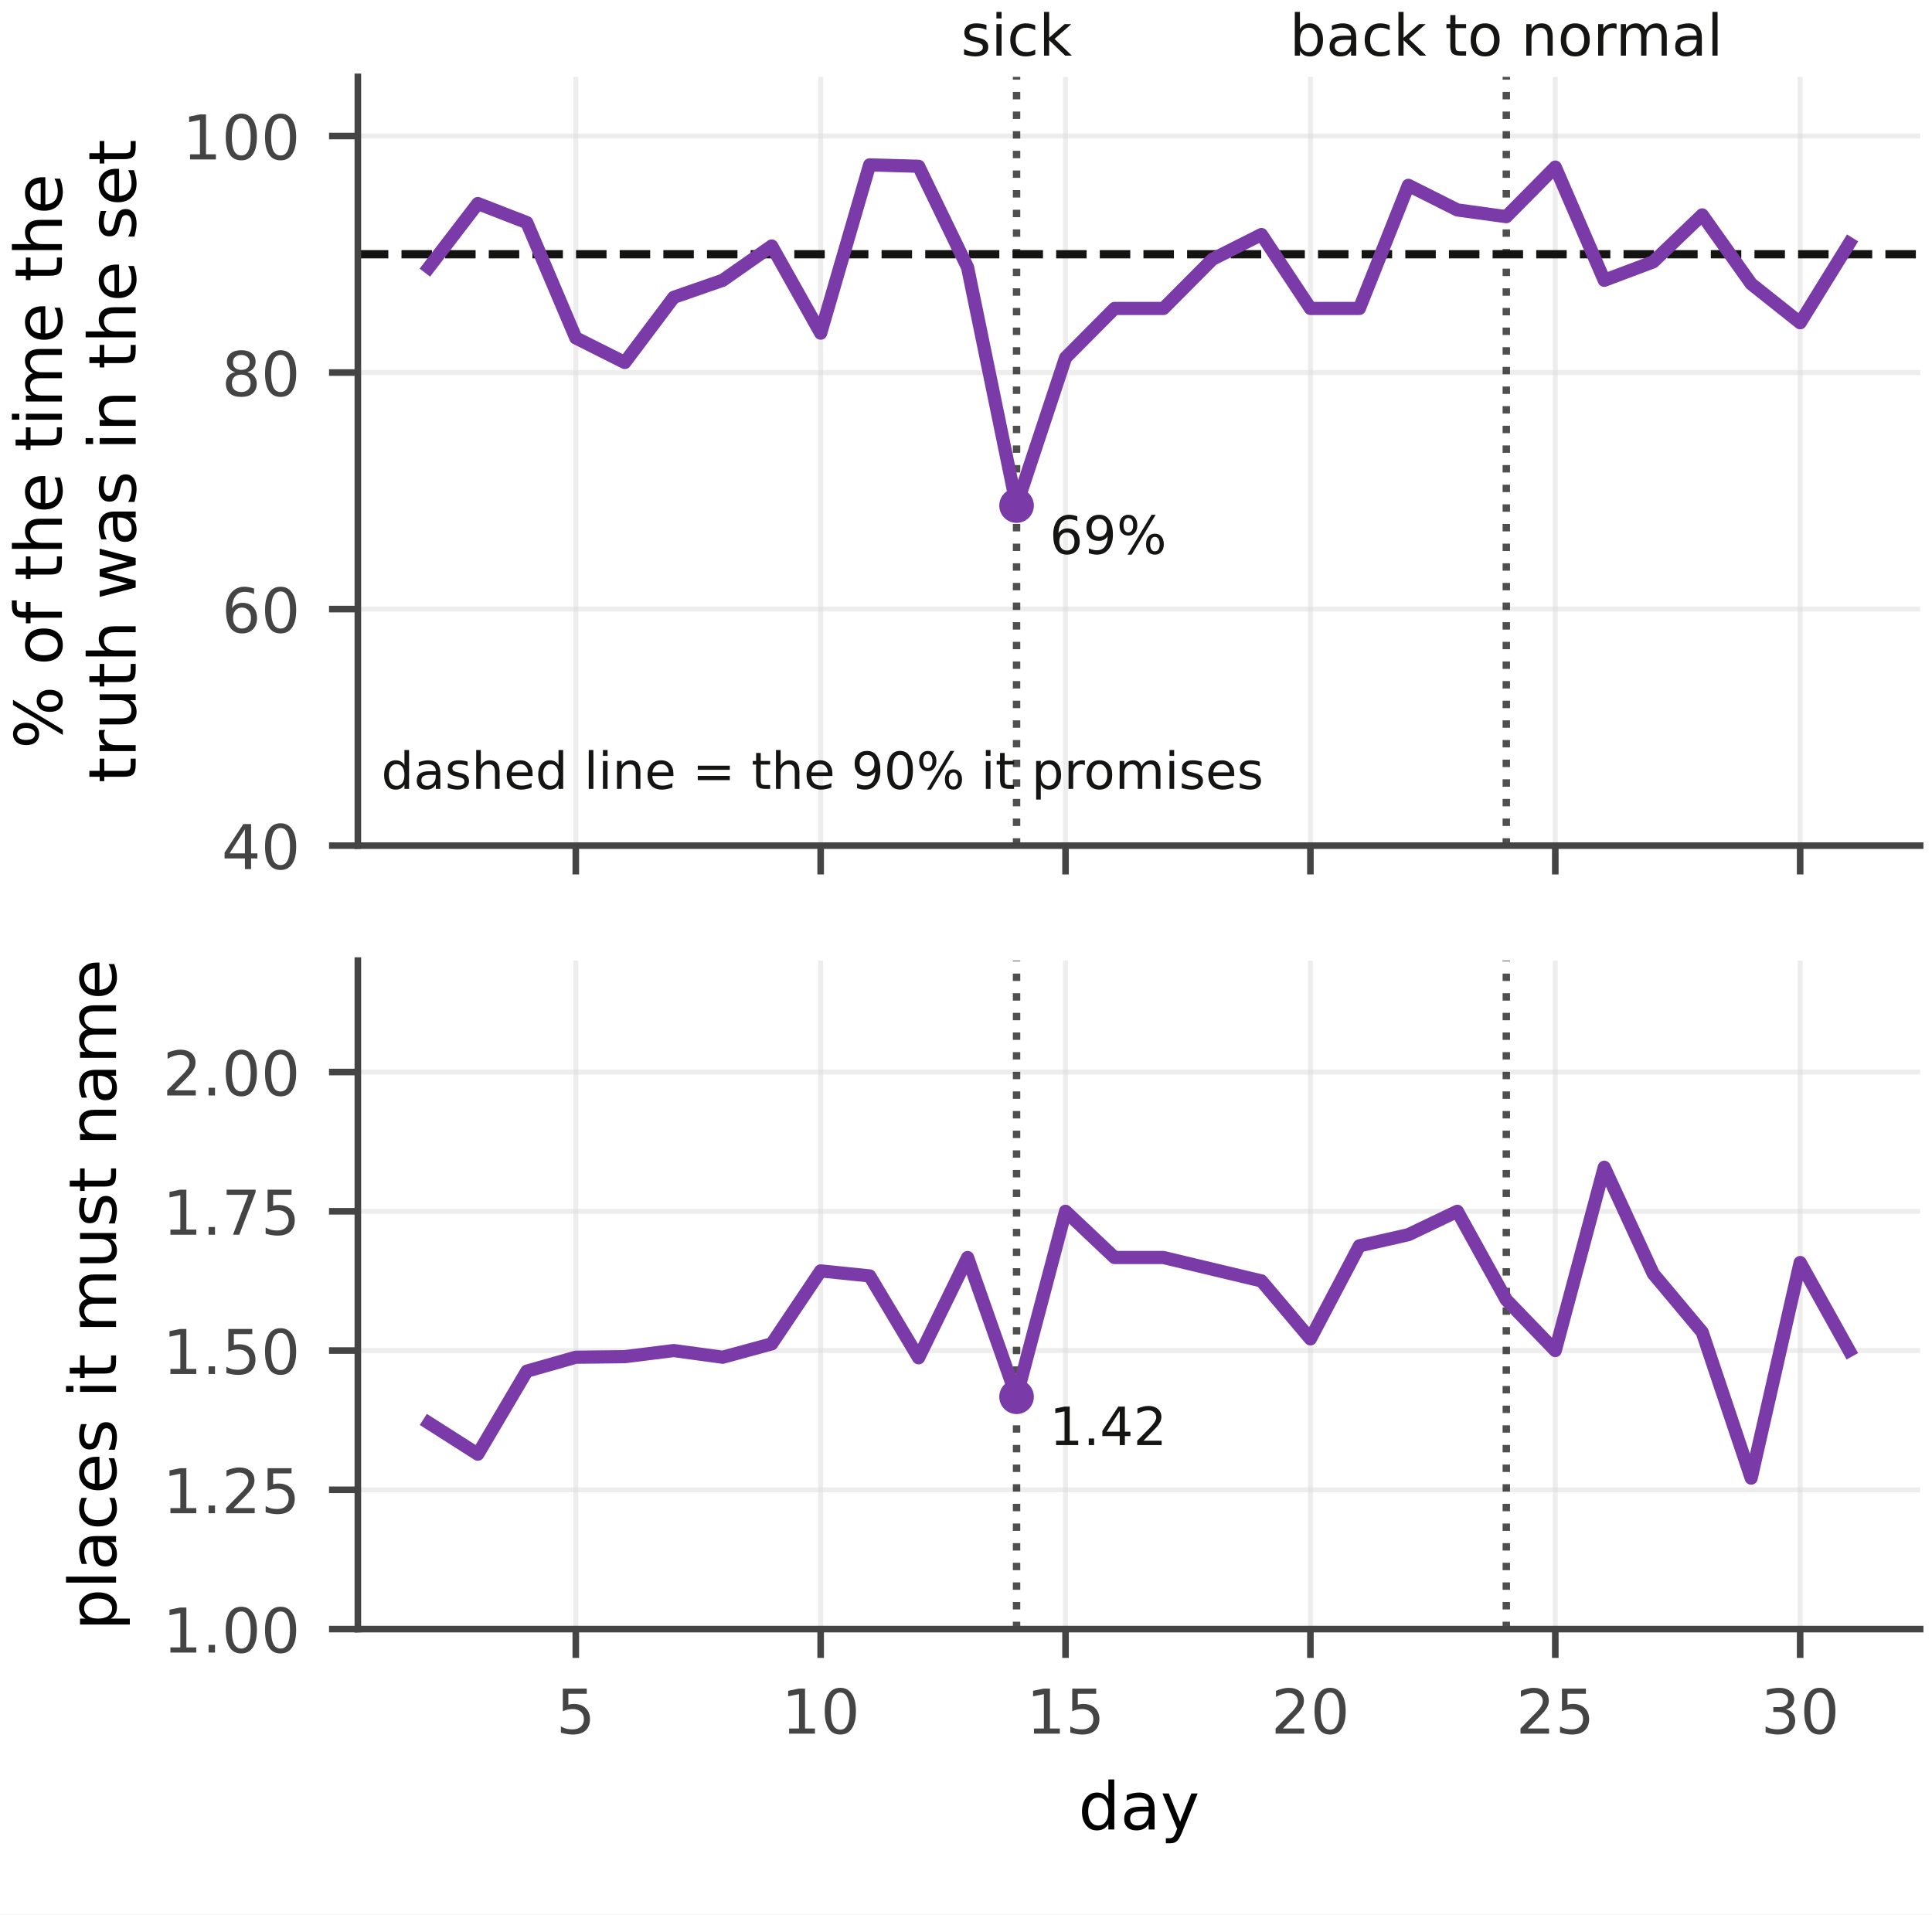
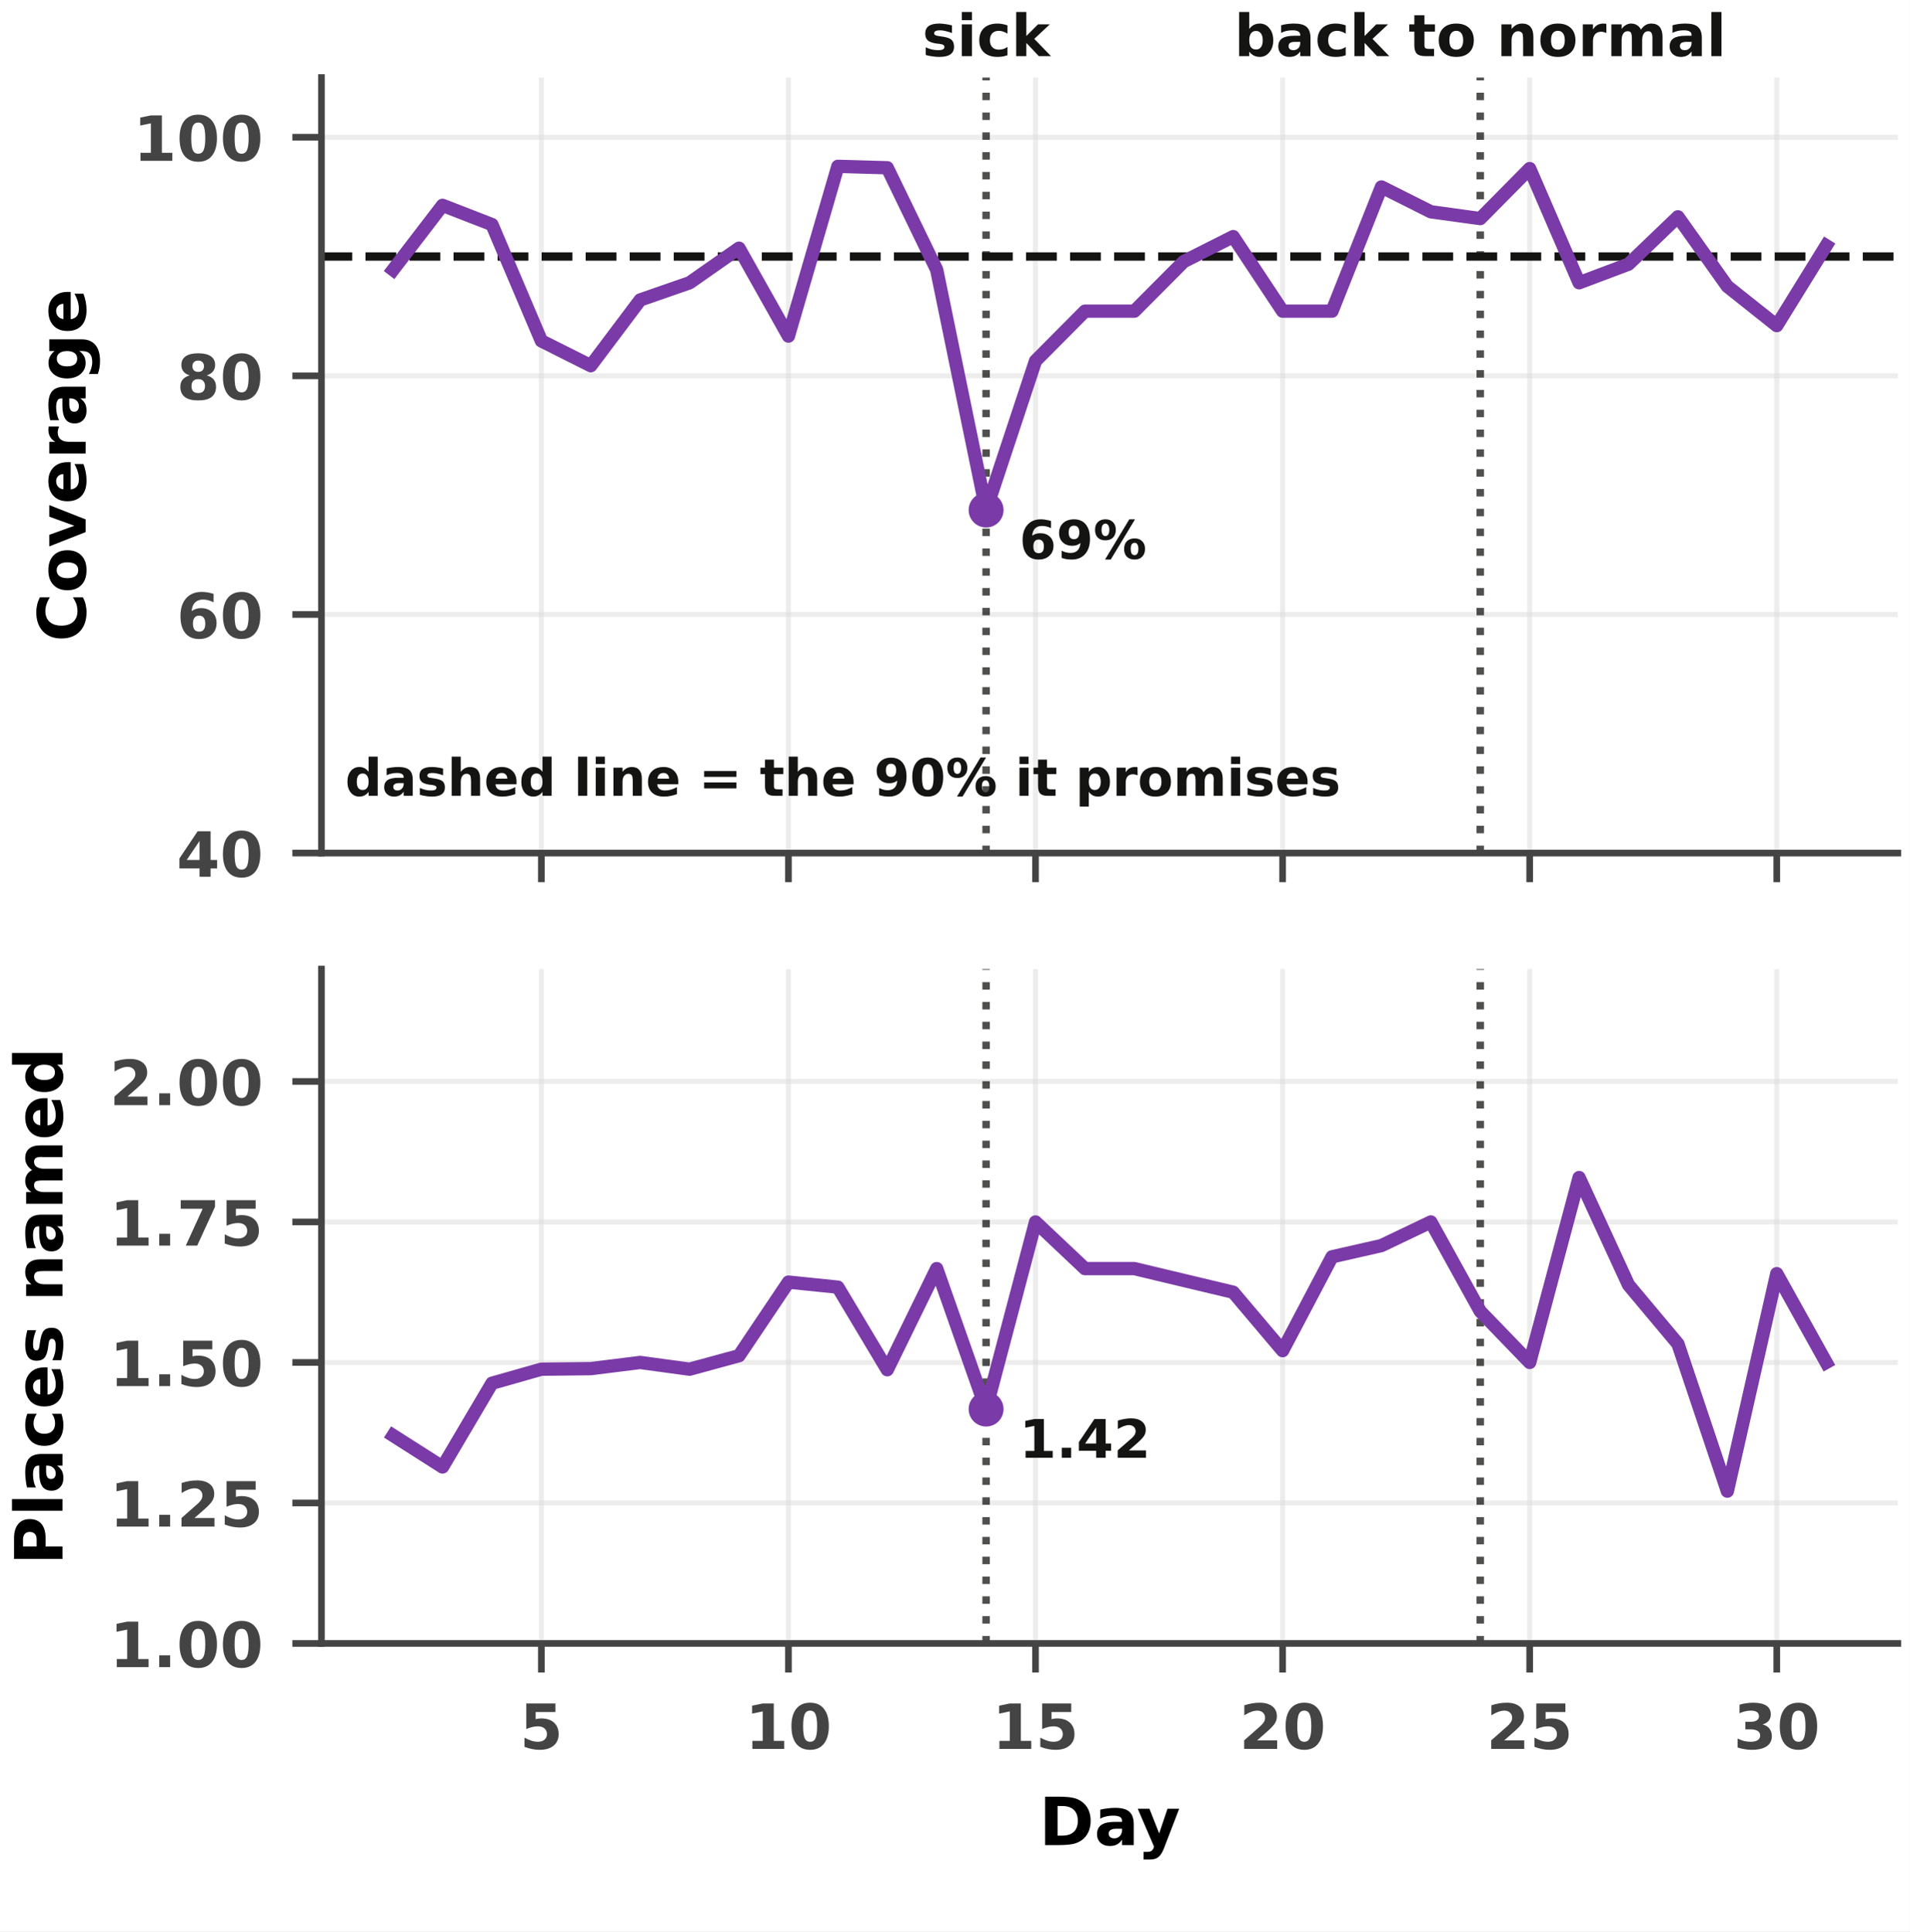
- <svg xmlns="http://www.w3.org/2000/svg" xmlns:xlink="http://www.w3.org/1999/xlink" width="234.616pt" height="232.472pt" viewBox="0 0 234.616 232.472" version="1.1">
+ <svg xmlns="http://www.w3.org/2000/svg" xmlns:xlink="http://www.w3.org/1999/xlink" width="229.846pt" height="232.472pt" viewBox="0 0 229.846 232.472" version="1.1">
  <defs>
    <style type="text/css">*{stroke-linejoin: round; stroke-linecap: butt}</style>
  </defs>
  <g id="figure_1">
    <g id="patch_1">
-       <path d="M 0 232.472  L 234.616 232.472  L 234.616 0  L 0 0  z " style="fill: #ffffff" />
+       <path d="M 0 232.472  L 229.846 232.472  L 229.846 0  L 0 0  z " style="fill: #ffffff" />
    </g>
    <g id="axes_1">
      <g id="patch_2">
-         <path d="M 43.456 102.69  L 233.176 102.69  L 233.176 9.335  L 43.456 9.335  z " style="fill: #ffffff" />
+         <path d="M 38.686 102.69  L 228.406 102.69  L 228.406 9.335  L 38.686 9.335  z " style="fill: #ffffff" />
      </g>
      <g id="matplotlib.axis_1">
        <g id="xtick_1">
          <g id="line2d_1">
-             <path d="M 69.922 102.69  L 69.922 9.335  " clip-path="url(#p04b26882ef)" style="fill: none; stroke: #dddddd; stroke-opacity: 0.5; stroke-width: 0.6; stroke-linecap: square" />
+             <path d="M 65.152 102.69  L 65.152 9.335  " clip-path="url(#pea35d9da39)" style="fill: none; stroke: #dddddd; stroke-opacity: 0.5; stroke-width: 0.6; stroke-linecap: square" />
          </g>
          <g id="line2d_2">
            <defs>
-               <path id="m5131c8e7ea" d="M 0 0  L 0 3.5  " style="stroke: #444444; stroke-width: 0.8" />
+               <path id="m17a15ab641" d="M 0 0  L 0 3.5  " style="stroke: #444444; stroke-width: 0.8" />
            </defs>
            <g>
-               <use xlink:href="#m5131c8e7ea" x="69.922" y="102.69" style="fill: #444444; stroke: #444444; stroke-width: 0.8" />
+               <use xlink:href="#m17a15ab641" x="65.152" y="102.69" style="fill: #444444; stroke: #444444; stroke-width: 0.8" />
            </g>
          </g>
        </g>
        <g id="xtick_2">
          <g id="line2d_3">
-             <path d="M 99.659 102.69  L 99.659 9.335  " clip-path="url(#p04b26882ef)" style="fill: none; stroke: #dddddd; stroke-opacity: 0.5; stroke-width: 0.6; stroke-linecap: square" />
+             <path d="M 94.889 102.69  L 94.889 9.335  " clip-path="url(#pea35d9da39)" style="fill: none; stroke: #dddddd; stroke-opacity: 0.5; stroke-width: 0.6; stroke-linecap: square" />
          </g>
          <g id="line2d_4">
            <g>
-               <use xlink:href="#m5131c8e7ea" x="99.659" y="102.69" style="fill: #444444; stroke: #444444; stroke-width: 0.8" />
+               <use xlink:href="#m17a15ab641" x="94.889" y="102.69" style="fill: #444444; stroke: #444444; stroke-width: 0.8" />
            </g>
          </g>
        </g>
        <g id="xtick_3">
          <g id="line2d_5">
-             <path d="M 129.395 102.69  L 129.395 9.335  " clip-path="url(#p04b26882ef)" style="fill: none; stroke: #dddddd; stroke-opacity: 0.5; stroke-width: 0.6; stroke-linecap: square" />
+             <path d="M 124.625 102.69  L 124.625 9.335  " clip-path="url(#pea35d9da39)" style="fill: none; stroke: #dddddd; stroke-opacity: 0.5; stroke-width: 0.6; stroke-linecap: square" />
          </g>
          <g id="line2d_6">
            <g>
-               <use xlink:href="#m5131c8e7ea" x="129.395" y="102.69" style="fill: #444444; stroke: #444444; stroke-width: 0.8" />
+               <use xlink:href="#m17a15ab641" x="124.625" y="102.69" style="fill: #444444; stroke: #444444; stroke-width: 0.8" />
            </g>
          </g>
        </g>
        <g id="xtick_4">
          <g id="line2d_7">
-             <path d="M 159.132 102.69  L 159.132 9.335  " clip-path="url(#p04b26882ef)" style="fill: none; stroke: #dddddd; stroke-opacity: 0.5; stroke-width: 0.6; stroke-linecap: square" />
+             <path d="M 154.362 102.69  L 154.362 9.335  " clip-path="url(#pea35d9da39)" style="fill: none; stroke: #dddddd; stroke-opacity: 0.5; stroke-width: 0.6; stroke-linecap: square" />
          </g>
          <g id="line2d_8">
            <g>
-               <use xlink:href="#m5131c8e7ea" x="159.132" y="102.69" style="fill: #444444; stroke: #444444; stroke-width: 0.8" />
+               <use xlink:href="#m17a15ab641" x="154.362" y="102.69" style="fill: #444444; stroke: #444444; stroke-width: 0.8" />
            </g>
          </g>
        </g>
        <g id="xtick_5">
          <g id="line2d_9">
-             <path d="M 188.869 102.69  L 188.869 9.335  " clip-path="url(#p04b26882ef)" style="fill: none; stroke: #dddddd; stroke-opacity: 0.5; stroke-width: 0.6; stroke-linecap: square" />
+             <path d="M 184.099 102.69  L 184.099 9.335  " clip-path="url(#pea35d9da39)" style="fill: none; stroke: #dddddd; stroke-opacity: 0.5; stroke-width: 0.6; stroke-linecap: square" />
          </g>
          <g id="line2d_10">
            <g>
-               <use xlink:href="#m5131c8e7ea" x="188.869" y="102.69" style="fill: #444444; stroke: #444444; stroke-width: 0.8" />
+               <use xlink:href="#m17a15ab641" x="184.099" y="102.69" style="fill: #444444; stroke: #444444; stroke-width: 0.8" />
            </g>
          </g>
        </g>
        <g id="xtick_6">
          <g id="line2d_11">
-             <path d="M 218.605 102.69  L 218.605 9.335  " clip-path="url(#p04b26882ef)" style="fill: none; stroke: #dddddd; stroke-opacity: 0.5; stroke-width: 0.6; stroke-linecap: square" />
+             <path d="M 213.835 102.69  L 213.835 9.335  " clip-path="url(#pea35d9da39)" style="fill: none; stroke: #dddddd; stroke-opacity: 0.5; stroke-width: 0.6; stroke-linecap: square" />
          </g>
          <g id="line2d_12">
            <g>
-               <use xlink:href="#m5131c8e7ea" x="218.605" y="102.69" style="fill: #444444; stroke: #444444; stroke-width: 0.8" />
+               <use xlink:href="#m17a15ab641" x="213.835" y="102.69" style="fill: #444444; stroke: #444444; stroke-width: 0.8" />
            </g>
          </g>
        </g>
      </g>
      <g id="matplotlib.axis_2">
        <g id="ytick_1">
          <g id="line2d_13">
-             <path d="M 43.456 102.69  L 233.176 102.69  " clip-path="url(#p04b26882ef)" style="fill: none; stroke: #dddddd; stroke-opacity: 0.5; stroke-width: 0.6; stroke-linecap: square" />
+             <path d="M 38.686 102.69  L 228.406 102.69  " clip-path="url(#pea35d9da39)" style="fill: none; stroke: #dddddd; stroke-opacity: 0.5; stroke-width: 0.6; stroke-linecap: square" />
          </g>
          <g id="line2d_14">
            <defs>
-               <path id="m77191fb88a" d="M 0 0  L -3.5 0  " style="stroke: #444444; stroke-width: 0.8" />
+               <path id="m26a71fa6f1" d="M 0 0  L -3.5 0  " style="stroke: #444444; stroke-width: 0.8" />
            </defs>
            <g>
-               <use xlink:href="#m77191fb88a" x="43.456" y="102.69" style="fill: #444444; stroke: #444444; stroke-width: 0.8" />
+               <use xlink:href="#m26a71fa6f1" x="38.686" y="102.69" style="fill: #444444; stroke: #444444; stroke-width: 0.8" />
            </g>
          </g>
          <g id="text_1">
-             <text style="font-size: 7.5px; font-family: 'DejaVu Sans', 'Bitstream Vera Sans', 'Computer Modern Sans Serif', 'Lucida Grande', 'Verdana', 'Geneva', 'Lucid', 'Arial', 'Helvetica', 'Avant Garde', sans-serif; text-anchor: end; fill: #444444" x="36.456" y="105.539" transform="rotate(-0 36.45638 105.5394)">40</text>
+             <text style="font-weight: 700; font-size: 7.5px; font-family: 'DejaVu Sans', 'Bitstream Vera Sans', 'Computer Modern Sans Serif', 'Lucida Grande', 'Verdana', 'Geneva', 'Lucid', 'Arial', 'Helvetica', 'Avant Garde', sans-serif; text-anchor: end; fill: #444444" x="31.686" y="105.539" transform="rotate(-0 31.68641 105.5394)">40</text>
          </g>
        </g>
        <g id="ytick_2">
          <g id="line2d_15">
-             <path d="M 43.456 73.965  L 233.176 73.965  " clip-path="url(#p04b26882ef)" style="fill: none; stroke: #dddddd; stroke-opacity: 0.5; stroke-width: 0.6; stroke-linecap: square" />
+             <path d="M 38.686 73.965  L 228.406 73.965  " clip-path="url(#pea35d9da39)" style="fill: none; stroke: #dddddd; stroke-opacity: 0.5; stroke-width: 0.6; stroke-linecap: square" />
          </g>
          <g id="line2d_16">
            <g>
-               <use xlink:href="#m77191fb88a" x="43.456" y="73.965" style="fill: #444444; stroke: #444444; stroke-width: 0.8" />
+               <use xlink:href="#m26a71fa6f1" x="38.686" y="73.965" style="fill: #444444; stroke: #444444; stroke-width: 0.8" />
            </g>
          </g>
          <g id="text_2">
-             <text style="font-size: 7.5px; font-family: 'DejaVu Sans', 'Bitstream Vera Sans', 'Computer Modern Sans Serif', 'Lucida Grande', 'Verdana', 'Geneva', 'Lucid', 'Arial', 'Helvetica', 'Avant Garde', sans-serif; text-anchor: end; fill: #444444" x="36.456" y="76.815" transform="rotate(-0 36.45638 76.81477)">60</text>
+             <text style="font-weight: 700; font-size: 7.5px; font-family: 'DejaVu Sans', 'Bitstream Vera Sans', 'Computer Modern Sans Serif', 'Lucida Grande', 'Verdana', 'Geneva', 'Lucid', 'Arial', 'Helvetica', 'Avant Garde', sans-serif; text-anchor: end; fill: #444444" x="31.686" y="76.815" transform="rotate(-0 31.68641 76.81477)">60</text>
          </g>
        </g>
        <g id="ytick_3">
          <g id="line2d_17">
-             <path d="M 43.456 45.241  L 233.176 45.241  " clip-path="url(#p04b26882ef)" style="fill: none; stroke: #dddddd; stroke-opacity: 0.5; stroke-width: 0.6; stroke-linecap: square" />
+             <path d="M 38.686 45.241  L 228.406 45.241  " clip-path="url(#pea35d9da39)" style="fill: none; stroke: #dddddd; stroke-opacity: 0.5; stroke-width: 0.6; stroke-linecap: square" />
          </g>
          <g id="line2d_18">
            <g>
-               <use xlink:href="#m77191fb88a" x="43.456" y="45.241" style="fill: #444444; stroke: #444444; stroke-width: 0.8" />
+               <use xlink:href="#m26a71fa6f1" x="38.686" y="45.241" style="fill: #444444; stroke: #444444; stroke-width: 0.8" />
            </g>
          </g>
          <g id="text_3">
-             <text style="font-size: 7.5px; font-family: 'DejaVu Sans', 'Bitstream Vera Sans', 'Computer Modern Sans Serif', 'Lucida Grande', 'Verdana', 'Geneva', 'Lucid', 'Arial', 'Helvetica', 'Avant Garde', sans-serif; text-anchor: end; fill: #444444" x="36.456" y="48.09" transform="rotate(-0 36.45638 48.09015)">80</text>
+             <text style="font-weight: 700; font-size: 7.5px; font-family: 'DejaVu Sans', 'Bitstream Vera Sans', 'Computer Modern Sans Serif', 'Lucida Grande', 'Verdana', 'Geneva', 'Lucid', 'Arial', 'Helvetica', 'Avant Garde', sans-serif; text-anchor: end; fill: #444444" x="31.686" y="48.09" transform="rotate(-0 31.68641 48.09015)">80</text>
          </g>
        </g>
        <g id="ytick_4">
          <g id="line2d_19">
-             <path d="M 43.456 16.516  L 233.176 16.516  " clip-path="url(#p04b26882ef)" style="fill: none; stroke: #dddddd; stroke-opacity: 0.5; stroke-width: 0.6; stroke-linecap: square" />
+             <path d="M 38.686 16.516  L 228.406 16.516  " clip-path="url(#pea35d9da39)" style="fill: none; stroke: #dddddd; stroke-opacity: 0.5; stroke-width: 0.6; stroke-linecap: square" />
          </g>
          <g id="line2d_20">
            <g>
-               <use xlink:href="#m77191fb88a" x="43.456" y="16.516" style="fill: #444444; stroke: #444444; stroke-width: 0.8" />
+               <use xlink:href="#m26a71fa6f1" x="38.686" y="16.516" style="fill: #444444; stroke: #444444; stroke-width: 0.8" />
            </g>
          </g>
          <g id="text_4">
-             <text style="font-size: 7.5px; font-family: 'DejaVu Sans', 'Bitstream Vera Sans', 'Computer Modern Sans Serif', 'Lucida Grande', 'Verdana', 'Geneva', 'Lucid', 'Arial', 'Helvetica', 'Avant Garde', sans-serif; text-anchor: end; fill: #444444" x="36.456" y="19.366" transform="rotate(-0 36.45638 19.36552)">100</text>
+             <text style="font-weight: 700; font-size: 7.5px; font-family: 'DejaVu Sans', 'Bitstream Vera Sans', 'Computer Modern Sans Serif', 'Lucida Grande', 'Verdana', 'Geneva', 'Lucid', 'Arial', 'Helvetica', 'Avant Garde', sans-serif; text-anchor: end; fill: #444444" x="31.686" y="19.366" transform="rotate(-0 31.68641 19.36552)">100</text>
          </g>
        </g>
        <g id="text_5">
-           <text style="font-size: 8px; font-family: 'DejaVu Sans', 'Bitstream Vera Sans', 'Computer Modern Sans Serif', 'Lucida Grande', 'Verdana', 'Geneva', 'Lucid', 'Arial', 'Helvetica', 'Avant Garde', sans-serif" transform="translate(7.51875 90.91934) rotate(-90)">% of the time the</text>
-           <text style="font-size: 8px; font-family: 'DejaVu Sans', 'Bitstream Vera Sans', 'Computer Modern Sans Serif', 'Lucida Grande', 'Verdana', 'Geneva', 'Lucid', 'Arial', 'Helvetica', 'Avant Garde', sans-serif" transform="translate(16.477 95.07809) rotate(-90)">truth was in the set</text>
+           <text style="font-weight: 700; font-size: 8px; font-family: 'DejaVu Sans', 'Bitstream Vera Sans', 'Computer Modern Sans Serif', 'Lucida Grande', 'Verdana', 'Geneva', 'Lucid', 'Arial', 'Helvetica', 'Avant Garde', sans-serif; text-anchor: middle" x="10.305" y="56.012" transform="rotate(-90 10.30508 56.01247)">Coverage</text>
        </g>
      </g>
      <g id="line2d_21">
-         <path d="M 123.448 102.69  L 123.448 9.335  " clip-path="url(#p04b26882ef)" style="fill: none; stroke-dasharray: 0.9,1.485; stroke-dashoffset: 0; stroke: #141413; stroke-opacity: 0.75; stroke-width: 0.9" />
+         <path d="M 118.678 102.69  L 118.678 9.335  " clip-path="url(#pea35d9da39)" style="fill: none; stroke-dasharray: 0.9,1.485; stroke-dashoffset: 0; stroke: #141413; stroke-opacity: 0.75; stroke-width: 0.9" />
      </g>
      <g id="line2d_22">
-         <path d="M 182.921 102.69  L 182.921 9.335  " clip-path="url(#p04b26882ef)" style="fill: none; stroke-dasharray: 0.9,1.485; stroke-dashoffset: 0; stroke: #141413; stroke-opacity: 0.75; stroke-width: 0.9" />
+         <path d="M 178.151 102.69  L 178.151 9.335  " clip-path="url(#pea35d9da39)" style="fill: none; stroke-dasharray: 0.9,1.485; stroke-dashoffset: 0; stroke: #141413; stroke-opacity: 0.75; stroke-width: 0.9" />
      </g>
      <g id="line2d_23">
-         <path d="M 43.456 30.878  L 233.176 30.878  " clip-path="url(#p04b26882ef)" style="fill: none; stroke-dasharray: 3.7,1.6; stroke-dashoffset: 0; stroke: #141413" />
+         <path d="M 38.686 30.878  L 228.406 30.878  " clip-path="url(#pea35d9da39)" style="fill: none; stroke-dasharray: 3.7,1.6; stroke-dashoffset: 0; stroke: #141413" />
      </g>
      <g id="patch_3">
-         <path d="M 43.456 102.69  L 43.456 9.335  " style="fill: none; stroke: #444444; stroke-width: 0.8; stroke-linejoin: miter; stroke-linecap: square" />
+         <path d="M 38.686 102.69  L 38.686 9.335  " style="fill: none; stroke: #444444; stroke-width: 0.8; stroke-linejoin: miter; stroke-linecap: square" />
      </g>
      <g id="patch_4">
-         <path d="M 43.456 102.69  L 233.176 102.69  " style="fill: none; stroke: #444444; stroke-width: 0.8; stroke-linejoin: miter; stroke-linecap: square" />
+         <path d="M 38.686 102.69  L 228.406 102.69  " style="fill: none; stroke: #444444; stroke-width: 0.8; stroke-linejoin: miter; stroke-linecap: square" />
      </g>
      <g id="text_6">
-         <text style="font-size: 6.2px; font-family: 'DejaVu Sans', 'Bitstream Vera Sans', 'Computer Modern Sans Serif', 'Lucida Grande', 'Verdana', 'Geneva', 'Lucid', 'Arial', 'Helvetica', 'Avant Garde', sans-serif; text-anchor: start; fill: #141413" x="46.302" y="95.799" transform="rotate(-0 46.30217 95.79928)">dashed line = the 90% it promises</text>
+         <text style="font-weight: 700; font-size: 6.2px; font-family: 'DejaVu Sans', 'Bitstream Vera Sans', 'Computer Modern Sans Serif', 'Lucida Grande', 'Verdana', 'Geneva', 'Lucid', 'Arial', 'Helvetica', 'Avant Garde', sans-serif; text-anchor: start; fill: #141413" x="41.532" y="95.799" transform="rotate(-0 41.53221 95.79928)">dashed line = the 90% it promises</text>
      </g>
      <g id="text_7">
-         <text style="font-size: 6.4px; font-family: 'DejaVu Sans', 'Bitstream Vera Sans', 'Computer Modern Sans Serif', 'Lucida Grande', 'Verdana', 'Geneva', 'Lucid', 'Arial', 'Helvetica', 'Avant Garde', sans-serif; text-anchor: start; fill: #141413" x="127.448" y="67.261" transform="rotate(-0 127.448 67.26134)">69%</text>
+         <text style="font-weight: 700; font-size: 6.4px; font-family: 'DejaVu Sans', 'Bitstream Vera Sans', 'Computer Modern Sans Serif', 'Lucida Grande', 'Verdana', 'Geneva', 'Lucid', 'Arial', 'Helvetica', 'Avant Garde', sans-serif; text-anchor: start; fill: #141413" x="122.678" y="67.261" transform="rotate(-0 122.6781 67.26134)">69%</text>
      </g>
      <g id="text_8">
-         <text style="font-size: 7px; font-family: 'DejaVu Sans', 'Bitstream Vera Sans', 'Computer Modern Sans Serif', 'Lucida Grande', 'Verdana', 'Geneva', 'Lucid', 'Arial', 'Helvetica', 'Avant Garde', sans-serif; text-anchor: middle; fill: #141413" x="123.448" y="6.759" transform="rotate(-0 123.448 6.758906)">sick</text>
+         <text style="font-weight: 700; font-size: 7px; font-family: 'DejaVu Sans', 'Bitstream Vera Sans', 'Computer Modern Sans Serif', 'Lucida Grande', 'Verdana', 'Geneva', 'Lucid', 'Arial', 'Helvetica', 'Avant Garde', sans-serif; text-anchor: middle; fill: #141413" x="118.678" y="6.759" transform="rotate(-0 118.6781 6.758906)">sick</text>
      </g>
      <g id="text_9">
-         <text style="font-size: 7px; font-family: 'DejaVu Sans', 'Bitstream Vera Sans', 'Computer Modern Sans Serif', 'Lucida Grande', 'Verdana', 'Geneva', 'Lucid', 'Arial', 'Helvetica', 'Avant Garde', sans-serif; text-anchor: middle; fill: #141413" x="182.921" y="6.759" transform="rotate(-0 182.9214 6.758906)">back to normal</text>
+         <text style="font-weight: 700; font-size: 7px; font-family: 'DejaVu Sans', 'Bitstream Vera Sans', 'Computer Modern Sans Serif', 'Lucida Grande', 'Verdana', 'Geneva', 'Lucid', 'Arial', 'Helvetica', 'Avant Garde', sans-serif; text-anchor: middle; fill: #141413" x="178.151" y="6.759" transform="rotate(-0 178.1514 6.758906)">back to normal</text>
      </g>
      <g id="line2d_24">
-         <path d="M 52.08 32.473  L 58.027 24.717  L 63.975 27.029  L 69.922 41.033  L 75.869 44.02  L 81.817 36.106  L 87.764 34.038  L 93.711 29.873  L 99.659 40.458  L 105.606 20.021  L 111.553 20.193  L 117.501 32.473  L 123.448 61.398  L 129.395 43.445  L 135.343 37.456  L 141.29 37.456  L 147.237 31.482  L 153.185 28.48  L 159.132 37.456  L 165.079 37.456  L 171.027 22.505  L 176.974 25.493  L 182.921 26.311  L 188.869 20.293  L 194.816 34.038  L 200.763 31.798  L 206.711 26.096  L 212.658 34.469  L 218.605 39.194  L 224.553 29.571  " clip-path="url(#p04b26882ef)" style="fill: none; stroke: #7a3aa7; stroke-width: 1.6; stroke-linecap: square" />
+         <path d="M 47.31 32.473  L 53.257 24.717  L 59.205 27.029  L 65.152 41.033  L 71.099 44.02  L 77.047 36.106  L 82.994 34.038  L 88.941 29.873  L 94.889 40.458  L 100.836 20.021  L 106.783 20.193  L 112.731 32.473  L 118.678 61.398  L 124.625 43.445  L 130.573 37.456  L 136.52 37.456  L 142.467 31.482  L 148.415 28.48  L 154.362 37.456  L 160.309 37.456  L 166.257 22.505  L 172.204 25.493  L 178.151 26.311  L 184.099 20.293  L 190.046 34.038  L 195.993 31.798  L 201.941 26.096  L 207.888 34.469  L 213.835 39.194  L 219.783 29.571  " clip-path="url(#pea35d9da39)" style="fill: none; stroke: #7a3aa7; stroke-width: 1.6; stroke-linecap: square" />
      </g>
      <g id="line2d_25">
        <defs>
-           <path id="m7e5cd3d440" d="M 0 1.6  C 0.424 1.6 0.831 1.431 1.131 1.131  C 1.431 0.831 1.6 0.424 1.6 0  C 1.6 -0.424 1.431 -0.831 1.131 -1.131  C 0.831 -1.431 0.424 -1.6 0 -1.6  C -0.424 -1.6 -0.831 -1.431 -1.131 -1.131  C -1.431 -0.831 -1.6 -0.424 -1.6 0  C -1.6 0.424 -1.431 0.831 -1.131 1.131  C -0.831 1.431 -0.424 1.6 0 1.6  z " style="stroke: #7a3aa7" />
+           <path id="m8e18286040" d="M 0 1.6  C 0.424 1.6 0.831 1.431 1.131 1.131  C 1.431 0.831 1.6 0.424 1.6 0  C 1.6 -0.424 1.431 -0.831 1.131 -1.131  C 0.831 -1.431 0.424 -1.6 0 -1.6  C -0.424 -1.6 -0.831 -1.431 -1.131 -1.131  C -1.431 -0.831 -1.6 -0.424 -1.6 0  C -1.6 0.424 -1.431 0.831 -1.131 1.131  C -0.831 1.431 -0.424 1.6 0 1.6  z " style="stroke: #7a3aa7" />
        </defs>
-         <g clip-path="url(#p04b26882ef)">
-           <use xlink:href="#m7e5cd3d440" x="123.448" y="61.398" style="fill: #7a3aa7; stroke: #7a3aa7" />
+         <g clip-path="url(#pea35d9da39)">
+           <use xlink:href="#m8e18286040" x="118.678" y="61.398" style="fill: #7a3aa7; stroke: #7a3aa7" />
        </g>
      </g>
    </g>
    <g id="axes_2">
      <g id="patch_5">
-         <path d="M 43.456 197.831  L 233.176 197.831  L 233.176 116.653  L 43.456 116.653  z " style="fill: #ffffff" />
+         <path d="M 38.686 197.831  L 228.406 197.831  L 228.406 116.653  L 38.686 116.653  z " style="fill: #ffffff" />
      </g>
      <g id="matplotlib.axis_3">
        <g id="xtick_7">
          <g id="line2d_26">
-             <path d="M 69.922 197.831  L 69.922 116.653  " clip-path="url(#p0723b0468c)" style="fill: none; stroke: #dddddd; stroke-opacity: 0.5; stroke-width: 0.6; stroke-linecap: square" />
+             <path d="M 65.152 197.831  L 65.152 116.653  " clip-path="url(#p0f656c883c)" style="fill: none; stroke: #dddddd; stroke-opacity: 0.5; stroke-width: 0.6; stroke-linecap: square" />
          </g>
          <g id="line2d_27">
            <g>
-               <use xlink:href="#m5131c8e7ea" x="69.922" y="197.831" style="fill: #444444; stroke: #444444; stroke-width: 0.8" />
+               <use xlink:href="#m17a15ab641" x="65.152" y="197.831" style="fill: #444444; stroke: #444444; stroke-width: 0.8" />
            </g>
          </g>
          <g id="text_10">
-             <text style="font-size: 7.5px; font-family: 'DejaVu Sans', 'Bitstream Vera Sans', 'Computer Modern Sans Serif', 'Lucida Grande', 'Verdana', 'Geneva', 'Lucid', 'Arial', 'Helvetica', 'Avant Garde', sans-serif; text-anchor: middle; fill: #444444" x="69.922" y="210.53" transform="rotate(-0 69.92202 210.5298)">5</text>
+             <text style="font-weight: 700; font-size: 7.5px; font-family: 'DejaVu Sans', 'Bitstream Vera Sans', 'Computer Modern Sans Serif', 'Lucida Grande', 'Verdana', 'Geneva', 'Lucid', 'Arial', 'Helvetica', 'Avant Garde', sans-serif; text-anchor: middle; fill: #444444" x="65.152" y="210.53" transform="rotate(-0 65.15205 210.5298)">5</text>
          </g>
        </g>
        <g id="xtick_8">
          <g id="line2d_28">
-             <path d="M 99.659 197.831  L 99.659 116.653  " clip-path="url(#p0723b0468c)" style="fill: none; stroke: #dddddd; stroke-opacity: 0.5; stroke-width: 0.6; stroke-linecap: square" />
+             <path d="M 94.889 197.831  L 94.889 116.653  " clip-path="url(#p0f656c883c)" style="fill: none; stroke: #dddddd; stroke-opacity: 0.5; stroke-width: 0.6; stroke-linecap: square" />
          </g>
          <g id="line2d_29">
            <g>
-               <use xlink:href="#m5131c8e7ea" x="99.659" y="197.831" style="fill: #444444; stroke: #444444; stroke-width: 0.8" />
+               <use xlink:href="#m17a15ab641" x="94.889" y="197.831" style="fill: #444444; stroke: #444444; stroke-width: 0.8" />
            </g>
          </g>
          <g id="text_11">
-             <text style="font-size: 7.5px; font-family: 'DejaVu Sans', 'Bitstream Vera Sans', 'Computer Modern Sans Serif', 'Lucida Grande', 'Verdana', 'Geneva', 'Lucid', 'Arial', 'Helvetica', 'Avant Garde', sans-serif; text-anchor: middle; fill: #444444" x="99.659" y="210.53" transform="rotate(-0 99.65869 210.5298)">10</text>
+             <text style="font-weight: 700; font-size: 7.5px; font-family: 'DejaVu Sans', 'Bitstream Vera Sans', 'Computer Modern Sans Serif', 'Lucida Grande', 'Verdana', 'Geneva', 'Lucid', 'Arial', 'Helvetica', 'Avant Garde', sans-serif; text-anchor: middle; fill: #444444" x="94.889" y="210.53" transform="rotate(-0 94.88873 210.5298)">10</text>
          </g>
        </g>
        <g id="xtick_9">
          <g id="line2d_30">
-             <path d="M 129.395 197.831  L 129.395 116.653  " clip-path="url(#p0723b0468c)" style="fill: none; stroke: #dddddd; stroke-opacity: 0.5; stroke-width: 0.6; stroke-linecap: square" />
+             <path d="M 124.625 197.831  L 124.625 116.653  " clip-path="url(#p0f656c883c)" style="fill: none; stroke: #dddddd; stroke-opacity: 0.5; stroke-width: 0.6; stroke-linecap: square" />
          </g>
          <g id="line2d_31">
            <g>
-               <use xlink:href="#m5131c8e7ea" x="129.395" y="197.831" style="fill: #444444; stroke: #444444; stroke-width: 0.8" />
+               <use xlink:href="#m17a15ab641" x="124.625" y="197.831" style="fill: #444444; stroke: #444444; stroke-width: 0.8" />
            </g>
          </g>
          <g id="text_12">
-             <text style="font-size: 7.5px; font-family: 'DejaVu Sans', 'Bitstream Vera Sans', 'Computer Modern Sans Serif', 'Lucida Grande', 'Verdana', 'Geneva', 'Lucid', 'Arial', 'Helvetica', 'Avant Garde', sans-serif; text-anchor: middle; fill: #444444" x="129.395" y="210.53" transform="rotate(-0 129.3954 210.5298)">15</text>
+             <text style="font-weight: 700; font-size: 7.5px; font-family: 'DejaVu Sans', 'Bitstream Vera Sans', 'Computer Modern Sans Serif', 'Lucida Grande', 'Verdana', 'Geneva', 'Lucid', 'Arial', 'Helvetica', 'Avant Garde', sans-serif; text-anchor: middle; fill: #444444" x="124.625" y="210.53" transform="rotate(-0 124.6254 210.5298)">15</text>
          </g>
        </g>
        <g id="xtick_10">
          <g id="line2d_32">
-             <path d="M 159.132 197.831  L 159.132 116.653  " clip-path="url(#p0723b0468c)" style="fill: none; stroke: #dddddd; stroke-opacity: 0.5; stroke-width: 0.6; stroke-linecap: square" />
+             <path d="M 154.362 197.831  L 154.362 116.653  " clip-path="url(#p0f656c883c)" style="fill: none; stroke: #dddddd; stroke-opacity: 0.5; stroke-width: 0.6; stroke-linecap: square" />
          </g>
          <g id="line2d_33">
            <g>
-               <use xlink:href="#m5131c8e7ea" x="159.132" y="197.831" style="fill: #444444; stroke: #444444; stroke-width: 0.8" />
+               <use xlink:href="#m17a15ab641" x="154.362" y="197.831" style="fill: #444444; stroke: #444444; stroke-width: 0.8" />
            </g>
          </g>
          <g id="text_13">
-             <text style="font-size: 7.5px; font-family: 'DejaVu Sans', 'Bitstream Vera Sans', 'Computer Modern Sans Serif', 'Lucida Grande', 'Verdana', 'Geneva', 'Lucid', 'Arial', 'Helvetica', 'Avant Garde', sans-serif; text-anchor: middle; fill: #444444" x="159.132" y="210.53" transform="rotate(-0 159.132 210.5298)">20</text>
+             <text style="font-weight: 700; font-size: 7.5px; font-family: 'DejaVu Sans', 'Bitstream Vera Sans', 'Computer Modern Sans Serif', 'Lucida Grande', 'Verdana', 'Geneva', 'Lucid', 'Arial', 'Helvetica', 'Avant Garde', sans-serif; text-anchor: middle; fill: #444444" x="154.362" y="210.53" transform="rotate(-0 154.3621 210.5298)">20</text>
          </g>
        </g>
        <g id="xtick_11">
          <g id="line2d_34">
-             <path d="M 188.869 197.831  L 188.869 116.653  " clip-path="url(#p0723b0468c)" style="fill: none; stroke: #dddddd; stroke-opacity: 0.5; stroke-width: 0.6; stroke-linecap: square" />
+             <path d="M 184.099 197.831  L 184.099 116.653  " clip-path="url(#p0f656c883c)" style="fill: none; stroke: #dddddd; stroke-opacity: 0.5; stroke-width: 0.6; stroke-linecap: square" />
          </g>
          <g id="line2d_35">
            <g>
-               <use xlink:href="#m5131c8e7ea" x="188.869" y="197.831" style="fill: #444444; stroke: #444444; stroke-width: 0.8" />
+               <use xlink:href="#m17a15ab641" x="184.099" y="197.831" style="fill: #444444; stroke: #444444; stroke-width: 0.8" />
            </g>
          </g>
          <g id="text_14">
-             <text style="font-size: 7.5px; font-family: 'DejaVu Sans', 'Bitstream Vera Sans', 'Computer Modern Sans Serif', 'Lucida Grande', 'Verdana', 'Geneva', 'Lucid', 'Arial', 'Helvetica', 'Avant Garde', sans-serif; text-anchor: middle; fill: #444444" x="188.869" y="210.53" transform="rotate(-0 188.8687 210.5298)">25</text>
+             <text style="font-weight: 700; font-size: 7.5px; font-family: 'DejaVu Sans', 'Bitstream Vera Sans', 'Computer Modern Sans Serif', 'Lucida Grande', 'Verdana', 'Geneva', 'Lucid', 'Arial', 'Helvetica', 'Avant Garde', sans-serif; text-anchor: middle; fill: #444444" x="184.099" y="210.53" transform="rotate(-0 184.0988 210.5298)">25</text>
          </g>
        </g>
        <g id="xtick_12">
          <g id="line2d_36">
-             <path d="M 218.605 197.831  L 218.605 116.653  " clip-path="url(#p0723b0468c)" style="fill: none; stroke: #dddddd; stroke-opacity: 0.5; stroke-width: 0.6; stroke-linecap: square" />
+             <path d="M 213.835 197.831  L 213.835 116.653  " clip-path="url(#p0f656c883c)" style="fill: none; stroke: #dddddd; stroke-opacity: 0.5; stroke-width: 0.6; stroke-linecap: square" />
          </g>
          <g id="line2d_37">
            <g>
-               <use xlink:href="#m5131c8e7ea" x="218.605" y="197.831" style="fill: #444444; stroke: #444444; stroke-width: 0.8" />
+               <use xlink:href="#m17a15ab641" x="213.835" y="197.831" style="fill: #444444; stroke: #444444; stroke-width: 0.8" />
            </g>
          </g>
          <g id="text_15">
-             <text style="font-size: 7.5px; font-family: 'DejaVu Sans', 'Bitstream Vera Sans', 'Computer Modern Sans Serif', 'Lucida Grande', 'Verdana', 'Geneva', 'Lucid', 'Arial', 'Helvetica', 'Avant Garde', sans-serif; text-anchor: middle; fill: #444444" x="218.605" y="210.53" transform="rotate(-0 218.6054 210.5298)">30</text>
+             <text style="font-weight: 700; font-size: 7.5px; font-family: 'DejaVu Sans', 'Bitstream Vera Sans', 'Computer Modern Sans Serif', 'Lucida Grande', 'Verdana', 'Geneva', 'Lucid', 'Arial', 'Helvetica', 'Avant Garde', sans-serif; text-anchor: middle; fill: #444444" x="213.835" y="210.53" transform="rotate(-0 213.8354 210.5298)">30</text>
          </g>
        </g>
        <g id="text_16">
-           <text style="font-size: 8px; font-family: 'DejaVu Sans', 'Bitstream Vera Sans', 'Computer Modern Sans Serif', 'Lucida Grande', 'Verdana', 'Geneva', 'Lucid', 'Arial', 'Helvetica', 'Avant Garde', sans-serif; text-anchor: middle" x="138.316" y="222.168" transform="rotate(-0 138.3164 222.1683)">day</text>
+           <text style="font-weight: 700; font-size: 8px; font-family: 'DejaVu Sans', 'Bitstream Vera Sans', 'Computer Modern Sans Serif', 'Lucida Grande', 'Verdana', 'Geneva', 'Lucid', 'Arial', 'Helvetica', 'Avant Garde', sans-serif; text-anchor: middle" x="133.546" y="222.106" transform="rotate(-0 133.5464 222.1058)">Day</text>
        </g>
      </g>
      <g id="matplotlib.axis_4">
        <g id="ytick_5">
          <g id="line2d_38">
-             <path d="M 43.456 197.831  L 233.176 197.831  " clip-path="url(#p0723b0468c)" style="fill: none; stroke: #dddddd; stroke-opacity: 0.5; stroke-width: 0.6; stroke-linecap: square" />
+             <path d="M 38.686 197.831  L 228.406 197.831  " clip-path="url(#p0f656c883c)" style="fill: none; stroke: #dddddd; stroke-opacity: 0.5; stroke-width: 0.6; stroke-linecap: square" />
          </g>
          <g id="line2d_39">
            <g>
-               <use xlink:href="#m77191fb88a" x="43.456" y="197.831" style="fill: #444444; stroke: #444444; stroke-width: 0.8" />
+               <use xlink:href="#m26a71fa6f1" x="38.686" y="197.831" style="fill: #444444; stroke: #444444; stroke-width: 0.8" />
            </g>
          </g>
          <g id="text_17">
-             <text style="font-size: 7.5px; font-family: 'DejaVu Sans', 'Bitstream Vera Sans', 'Computer Modern Sans Serif', 'Lucida Grande', 'Verdana', 'Geneva', 'Lucid', 'Arial', 'Helvetica', 'Avant Garde', sans-serif; text-anchor: end; fill: #444444" x="36.456" y="200.68" transform="rotate(-0 36.45638 200.6804)">1.00</text>
+             <text style="font-weight: 700; font-size: 7.5px; font-family: 'DejaVu Sans', 'Bitstream Vera Sans', 'Computer Modern Sans Serif', 'Lucida Grande', 'Verdana', 'Geneva', 'Lucid', 'Arial', 'Helvetica', 'Avant Garde', sans-serif; text-anchor: end; fill: #444444" x="31.686" y="200.68" transform="rotate(-0 31.68641 200.6804)">1.00</text>
          </g>
        </g>
        <g id="ytick_6">
          <g id="line2d_40">
-             <path d="M 43.456 180.919  L 233.176 180.919  " clip-path="url(#p0723b0468c)" style="fill: none; stroke: #dddddd; stroke-opacity: 0.5; stroke-width: 0.6; stroke-linecap: square" />
+             <path d="M 38.686 180.919  L 228.406 180.919  " clip-path="url(#p0f656c883c)" style="fill: none; stroke: #dddddd; stroke-opacity: 0.5; stroke-width: 0.6; stroke-linecap: square" />
          </g>
          <g id="line2d_41">
            <g>
-               <use xlink:href="#m77191fb88a" x="43.456" y="180.919" style="fill: #444444; stroke: #444444; stroke-width: 0.8" />
+               <use xlink:href="#m26a71fa6f1" x="38.686" y="180.919" style="fill: #444444; stroke: #444444; stroke-width: 0.8" />
            </g>
          </g>
          <g id="text_18">
-             <text style="font-size: 7.5px; font-family: 'DejaVu Sans', 'Bitstream Vera Sans', 'Computer Modern Sans Serif', 'Lucida Grande', 'Verdana', 'Geneva', 'Lucid', 'Arial', 'Helvetica', 'Avant Garde', sans-serif; text-anchor: end; fill: #444444" x="36.456" y="183.768" transform="rotate(-0 36.45638 183.7682)">1.25</text>
+             <text style="font-weight: 700; font-size: 7.5px; font-family: 'DejaVu Sans', 'Bitstream Vera Sans', 'Computer Modern Sans Serif', 'Lucida Grande', 'Verdana', 'Geneva', 'Lucid', 'Arial', 'Helvetica', 'Avant Garde', sans-serif; text-anchor: end; fill: #444444" x="31.686" y="183.768" transform="rotate(-0 31.68641 183.7682)">1.25</text>
          </g>
        </g>
        <g id="ytick_7">
          <g id="line2d_42">
-             <path d="M 43.456 164.007  L 233.176 164.007  " clip-path="url(#p0723b0468c)" style="fill: none; stroke: #dddddd; stroke-opacity: 0.5; stroke-width: 0.6; stroke-linecap: square" />
+             <path d="M 38.686 164.007  L 228.406 164.007  " clip-path="url(#p0f656c883c)" style="fill: none; stroke: #dddddd; stroke-opacity: 0.5; stroke-width: 0.6; stroke-linecap: square" />
          </g>
          <g id="line2d_43">
            <g>
-               <use xlink:href="#m77191fb88a" x="43.456" y="164.007" style="fill: #444444; stroke: #444444; stroke-width: 0.8" />
+               <use xlink:href="#m26a71fa6f1" x="38.686" y="164.007" style="fill: #444444; stroke: #444444; stroke-width: 0.8" />
            </g>
          </g>
          <g id="text_19">
-             <text style="font-size: 7.5px; font-family: 'DejaVu Sans', 'Bitstream Vera Sans', 'Computer Modern Sans Serif', 'Lucida Grande', 'Verdana', 'Geneva', 'Lucid', 'Arial', 'Helvetica', 'Avant Garde', sans-serif; text-anchor: end; fill: #444444" x="36.456" y="166.856" transform="rotate(-0 36.45638 166.8561)">1.50</text>
+             <text style="font-weight: 700; font-size: 7.5px; font-family: 'DejaVu Sans', 'Bitstream Vera Sans', 'Computer Modern Sans Serif', 'Lucida Grande', 'Verdana', 'Geneva', 'Lucid', 'Arial', 'Helvetica', 'Avant Garde', sans-serif; text-anchor: end; fill: #444444" x="31.686" y="166.856" transform="rotate(-0 31.68641 166.8561)">1.50</text>
          </g>
        </g>
        <g id="ytick_8">
          <g id="line2d_44">
-             <path d="M 43.456 147.095  L 233.176 147.095  " clip-path="url(#p0723b0468c)" style="fill: none; stroke: #dddddd; stroke-opacity: 0.5; stroke-width: 0.6; stroke-linecap: square" />
+             <path d="M 38.686 147.095  L 228.406 147.095  " clip-path="url(#p0f656c883c)" style="fill: none; stroke: #dddddd; stroke-opacity: 0.5; stroke-width: 0.6; stroke-linecap: square" />
          </g>
          <g id="line2d_45">
            <g>
-               <use xlink:href="#m77191fb88a" x="43.456" y="147.095" style="fill: #444444; stroke: #444444; stroke-width: 0.8" />
+               <use xlink:href="#m26a71fa6f1" x="38.686" y="147.095" style="fill: #444444; stroke: #444444; stroke-width: 0.8" />
            </g>
          </g>
          <g id="text_20">
-             <text style="font-size: 7.5px; font-family: 'DejaVu Sans', 'Bitstream Vera Sans', 'Computer Modern Sans Serif', 'Lucida Grande', 'Verdana', 'Geneva', 'Lucid', 'Arial', 'Helvetica', 'Avant Garde', sans-serif; text-anchor: end; fill: #444444" x="36.456" y="149.944" transform="rotate(-0 36.45638 149.9439)">1.75</text>
+             <text style="font-weight: 700; font-size: 7.5px; font-family: 'DejaVu Sans', 'Bitstream Vera Sans', 'Computer Modern Sans Serif', 'Lucida Grande', 'Verdana', 'Geneva', 'Lucid', 'Arial', 'Helvetica', 'Avant Garde', sans-serif; text-anchor: end; fill: #444444" x="31.686" y="149.944" transform="rotate(-0 31.68641 149.9439)">1.75</text>
          </g>
        </g>
        <g id="ytick_9">
          <g id="line2d_46">
-             <path d="M 43.456 130.182  L 233.176 130.182  " clip-path="url(#p0723b0468c)" style="fill: none; stroke: #dddddd; stroke-opacity: 0.5; stroke-width: 0.6; stroke-linecap: square" />
+             <path d="M 38.686 130.182  L 228.406 130.182  " clip-path="url(#p0f656c883c)" style="fill: none; stroke: #dddddd; stroke-opacity: 0.5; stroke-width: 0.6; stroke-linecap: square" />
          </g>
          <g id="line2d_47">
            <g>
-               <use xlink:href="#m77191fb88a" x="43.456" y="130.182" style="fill: #444444; stroke: #444444; stroke-width: 0.8" />
+               <use xlink:href="#m26a71fa6f1" x="38.686" y="130.182" style="fill: #444444; stroke: #444444; stroke-width: 0.8" />
            </g>
          </g>
          <g id="text_21">
-             <text style="font-size: 7.5px; font-family: 'DejaVu Sans', 'Bitstream Vera Sans', 'Computer Modern Sans Serif', 'Lucida Grande', 'Verdana', 'Geneva', 'Lucid', 'Arial', 'Helvetica', 'Avant Garde', sans-serif; text-anchor: end; fill: #444444" x="36.456" y="133.032" transform="rotate(-0 36.45638 133.0318)">2.00</text>
+             <text style="font-weight: 700; font-size: 7.5px; font-family: 'DejaVu Sans', 'Bitstream Vera Sans', 'Computer Modern Sans Serif', 'Lucida Grande', 'Verdana', 'Geneva', 'Lucid', 'Arial', 'Helvetica', 'Avant Garde', sans-serif; text-anchor: end; fill: #444444" x="31.686" y="133.032" transform="rotate(-0 31.68641 133.0318)">2.00</text>
          </g>
        </g>
        <g id="text_22">
-           <text style="font-size: 8px; font-family: 'DejaVu Sans', 'Bitstream Vera Sans', 'Computer Modern Sans Serif', 'Lucida Grande', 'Verdana', 'Geneva', 'Lucid', 'Arial', 'Helvetica', 'Avant Garde', sans-serif; text-anchor: middle" x="14.093" y="157.242" transform="rotate(-90 14.09341 157.2418)">places it must name</text>
+           <text style="font-weight: 700; font-size: 8px; font-family: 'DejaVu Sans', 'Bitstream Vera Sans', 'Computer Modern Sans Serif', 'Lucida Grande', 'Verdana', 'Geneva', 'Lucid', 'Arial', 'Helvetica', 'Avant Garde', sans-serif; text-anchor: middle" x="7.519" y="157.242" transform="rotate(-90 7.51875 157.2418)">Places named</text>
        </g>
      </g>
      <g id="line2d_48">
-         <path d="M 123.448 197.831  L 123.448 116.653  " clip-path="url(#p0723b0468c)" style="fill: none; stroke-dasharray: 0.9,1.485; stroke-dashoffset: 0; stroke: #141413; stroke-opacity: 0.75; stroke-width: 0.9" />
+         <path d="M 118.678 197.831  L 118.678 116.653  " clip-path="url(#p0f656c883c)" style="fill: none; stroke-dasharray: 0.9,1.485; stroke-dashoffset: 0; stroke: #141413; stroke-opacity: 0.75; stroke-width: 0.9" />
      </g>
      <g id="line2d_49">
-         <path d="M 182.921 197.831  L 182.921 116.653  " clip-path="url(#p0723b0468c)" style="fill: none; stroke-dasharray: 0.9,1.485; stroke-dashoffset: 0; stroke: #141413; stroke-opacity: 0.75; stroke-width: 0.9" />
+         <path d="M 178.151 197.831  L 178.151 116.653  " clip-path="url(#p0f656c883c)" style="fill: none; stroke-dasharray: 0.9,1.485; stroke-dashoffset: 0; stroke: #141413; stroke-opacity: 0.75; stroke-width: 0.9" />
      </g>
      <g id="patch_6">
-         <path d="M 43.456 197.831  L 43.456 116.653  " style="fill: none; stroke: #444444; stroke-width: 0.8; stroke-linejoin: miter; stroke-linecap: square" />
+         <path d="M 38.686 197.831  L 38.686 116.653  " style="fill: none; stroke: #444444; stroke-width: 0.8; stroke-linejoin: miter; stroke-linecap: square" />
      </g>
      <g id="patch_7">
-         <path d="M 43.456 197.831  L 233.176 197.831  " style="fill: none; stroke: #444444; stroke-width: 0.8; stroke-linejoin: miter; stroke-linecap: square" />
+         <path d="M 38.686 197.831  L 228.406 197.831  " style="fill: none; stroke: #444444; stroke-width: 0.8; stroke-linejoin: miter; stroke-linecap: square" />
      </g>
      <g id="text_23">
-         <text style="font-size: 6.4px; font-family: 'DejaVu Sans', 'Bitstream Vera Sans', 'Computer Modern Sans Serif', 'Lucida Grande', 'Verdana', 'Geneva', 'Lucid', 'Arial', 'Helvetica', 'Avant Garde', sans-serif; text-anchor: start; fill: #141413" x="127.448" y="175.484" transform="rotate(-0 127.448 175.4845)">1.42</text>
+         <text style="font-weight: 700; font-size: 6.4px; font-family: 'DejaVu Sans', 'Bitstream Vera Sans', 'Computer Modern Sans Serif', 'Lucida Grande', 'Verdana', 'Geneva', 'Lucid', 'Arial', 'Helvetica', 'Avant Garde', sans-serif; text-anchor: start; fill: #141413" x="122.678" y="175.484" transform="rotate(-0 122.6781 175.4845)">1.42</text>
      </g>
      <g id="line2d_50">
-         <path d="M 52.08 172.801  L 58.027 176.589  L 63.975 166.51  L 69.922 164.818  L 75.869 164.751  L 81.817 164.007  L 87.764 164.818  L 93.711 163.195  L 99.659 154.333  L 105.606 154.942  L 111.553 164.886  L 117.501 152.709  L 123.448 169.621  L 129.395 147.095  L 135.343 152.709  L 141.29 152.709  L 147.237 154.13  L 153.185 155.551  L 159.132 162.586  L 165.079 151.289  L 171.027 149.936  L 176.974 147.095  L 182.921 157.851  L 188.869 164.007  L 194.816 141.75  L 200.763 154.671  L 206.711 161.774  L 212.658 179.498  L 218.605 153.318  L 224.553 164.007  " clip-path="url(#p0723b0468c)" style="fill: none; stroke: #7a3aa7; stroke-width: 1.6; stroke-linecap: square" />
+         <path d="M 47.31 172.801  L 53.257 176.589  L 59.205 166.51  L 65.152 164.818  L 71.099 164.751  L 77.047 164.007  L 82.994 164.818  L 88.941 163.195  L 94.889 154.333  L 100.836 154.942  L 106.783 164.886  L 112.731 152.709  L 118.678 169.621  L 124.625 147.095  L 130.573 152.709  L 136.52 152.709  L 142.467 154.13  L 148.415 155.551  L 154.362 162.586  L 160.309 151.289  L 166.257 149.936  L 172.204 147.095  L 178.151 157.851  L 184.099 164.007  L 190.046 141.75  L 195.993 154.671  L 201.941 161.774  L 207.888 179.498  L 213.835 153.318  L 219.783 164.007  " clip-path="url(#p0f656c883c)" style="fill: none; stroke: #7a3aa7; stroke-width: 1.6; stroke-linecap: square" />
      </g>
      <g id="line2d_51">
-         <g clip-path="url(#p0723b0468c)">
-           <use xlink:href="#m7e5cd3d440" x="123.448" y="169.621" style="fill: #7a3aa7; stroke: #7a3aa7" />
+         <g clip-path="url(#p0f656c883c)">
+           <use xlink:href="#m8e18286040" x="118.678" y="169.621" style="fill: #7a3aa7; stroke: #7a3aa7" />
        </g>
      </g>
      <g id="legend_1" />
    </g>
  </g>
  <defs>
-     <clipPath id="p04b26882ef">
-       <rect x="43.456" y="9.335" width="189.72" height="93.355" />
+     <clipPath id="pea35d9da39">
+       <rect x="38.686" y="9.335" width="189.72" height="93.355" />
    </clipPath>
-     <clipPath id="p0723b0468c">
-       <rect x="43.456" y="116.653" width="189.72" height="81.178" />
+     <clipPath id="p0f656c883c">
+       <rect x="38.686" y="116.653" width="189.72" height="81.178" />
    </clipPath>
  </defs>
</svg>
